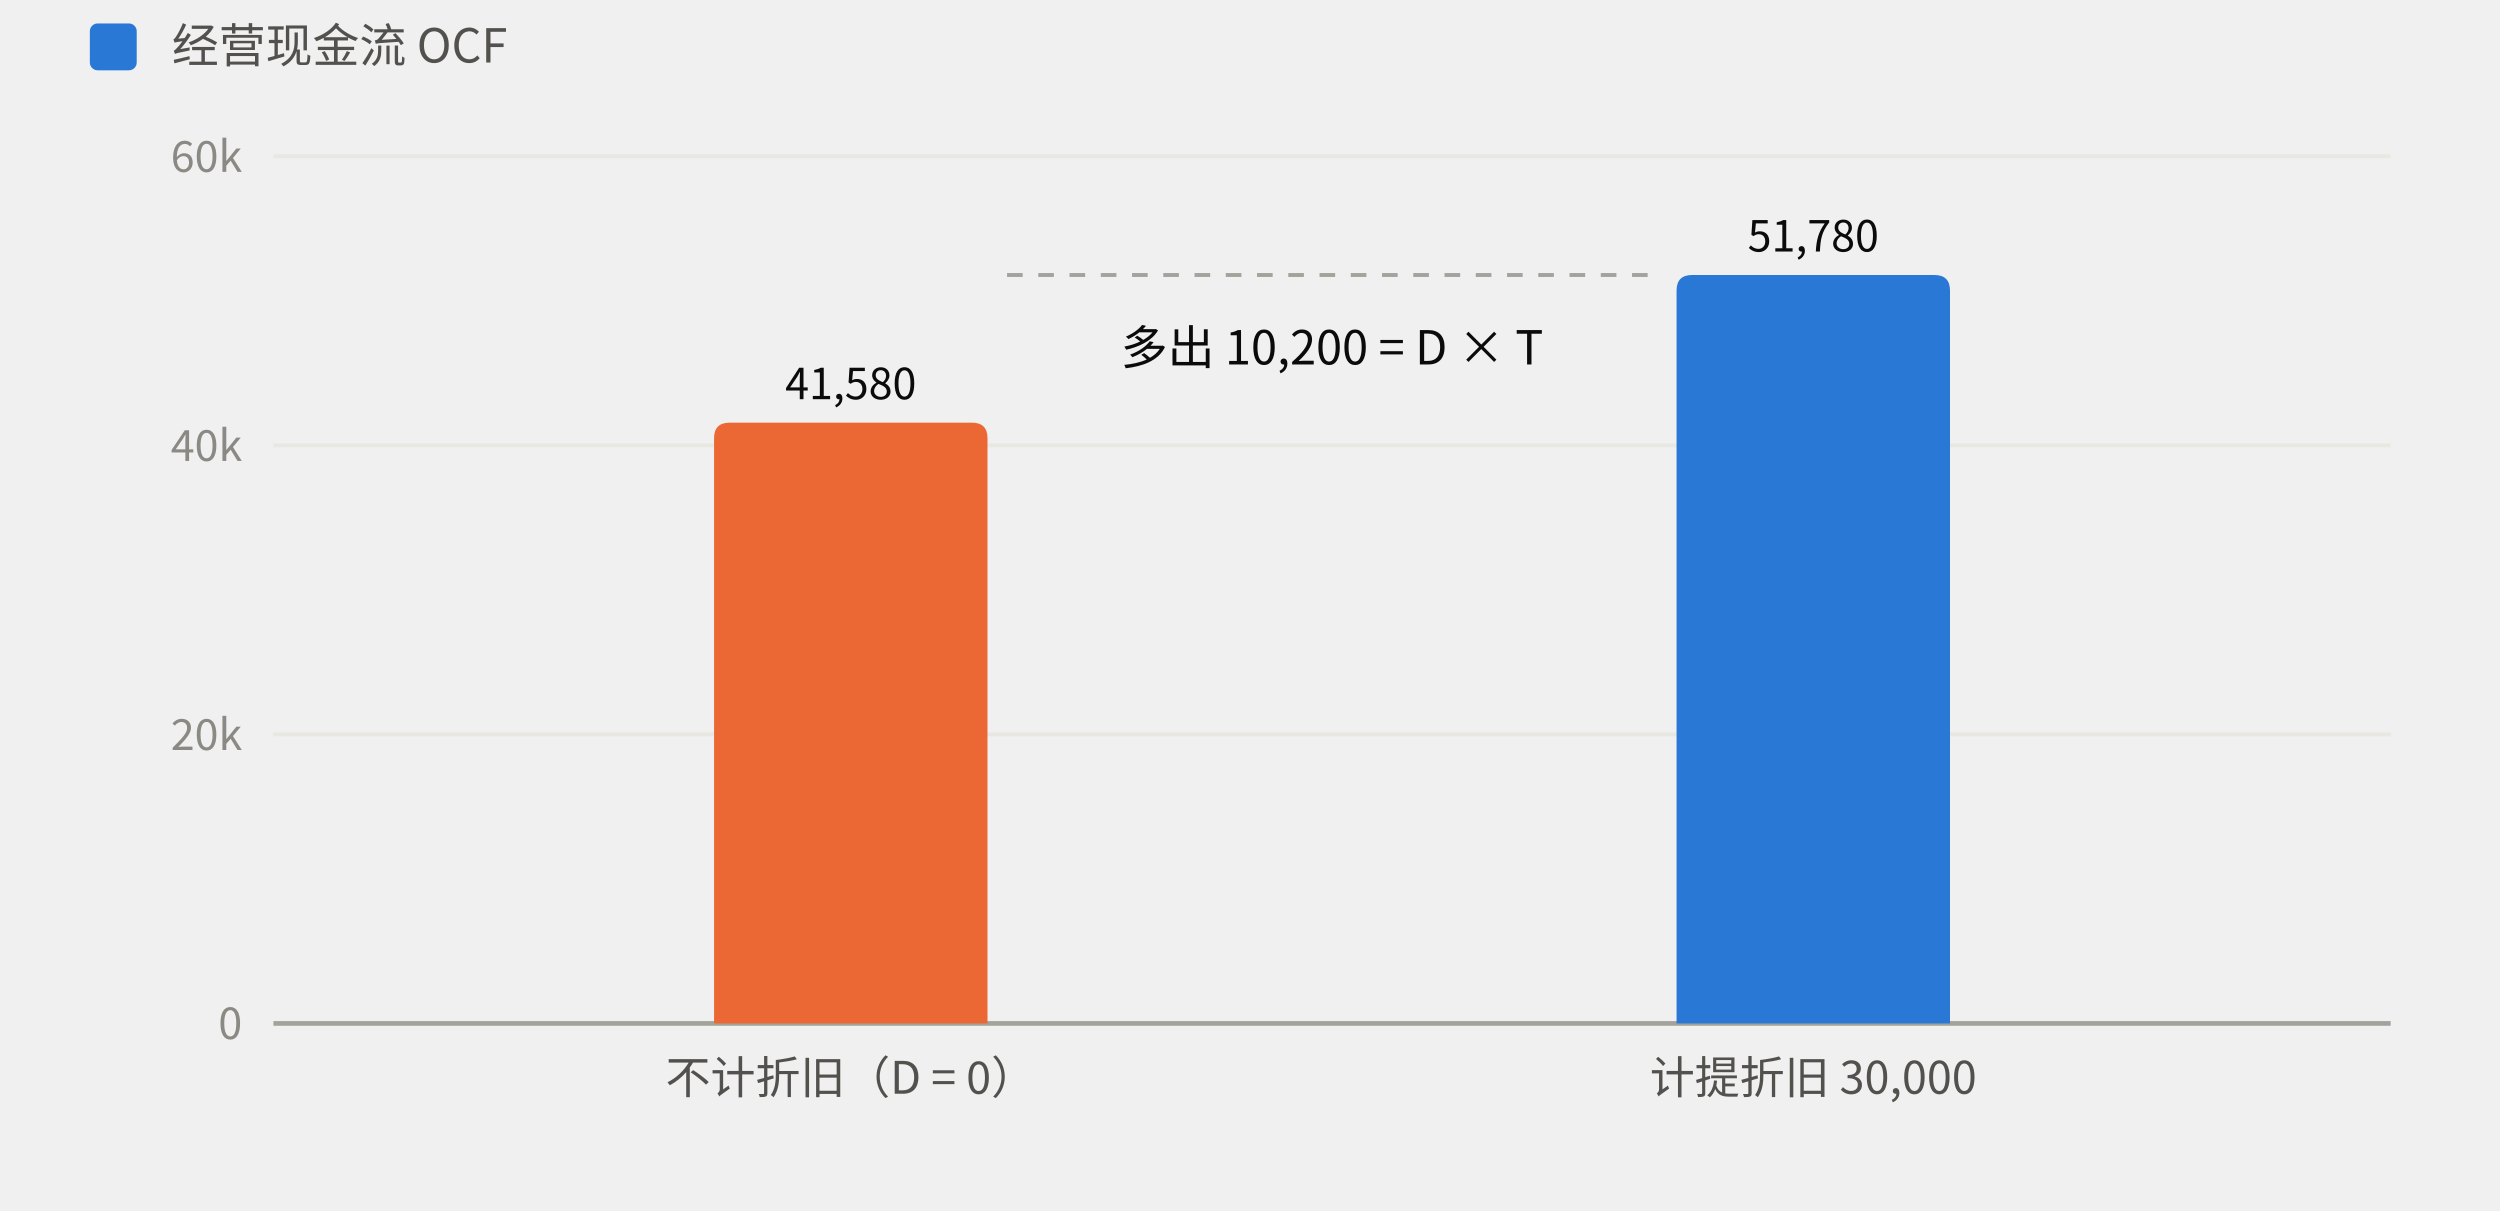
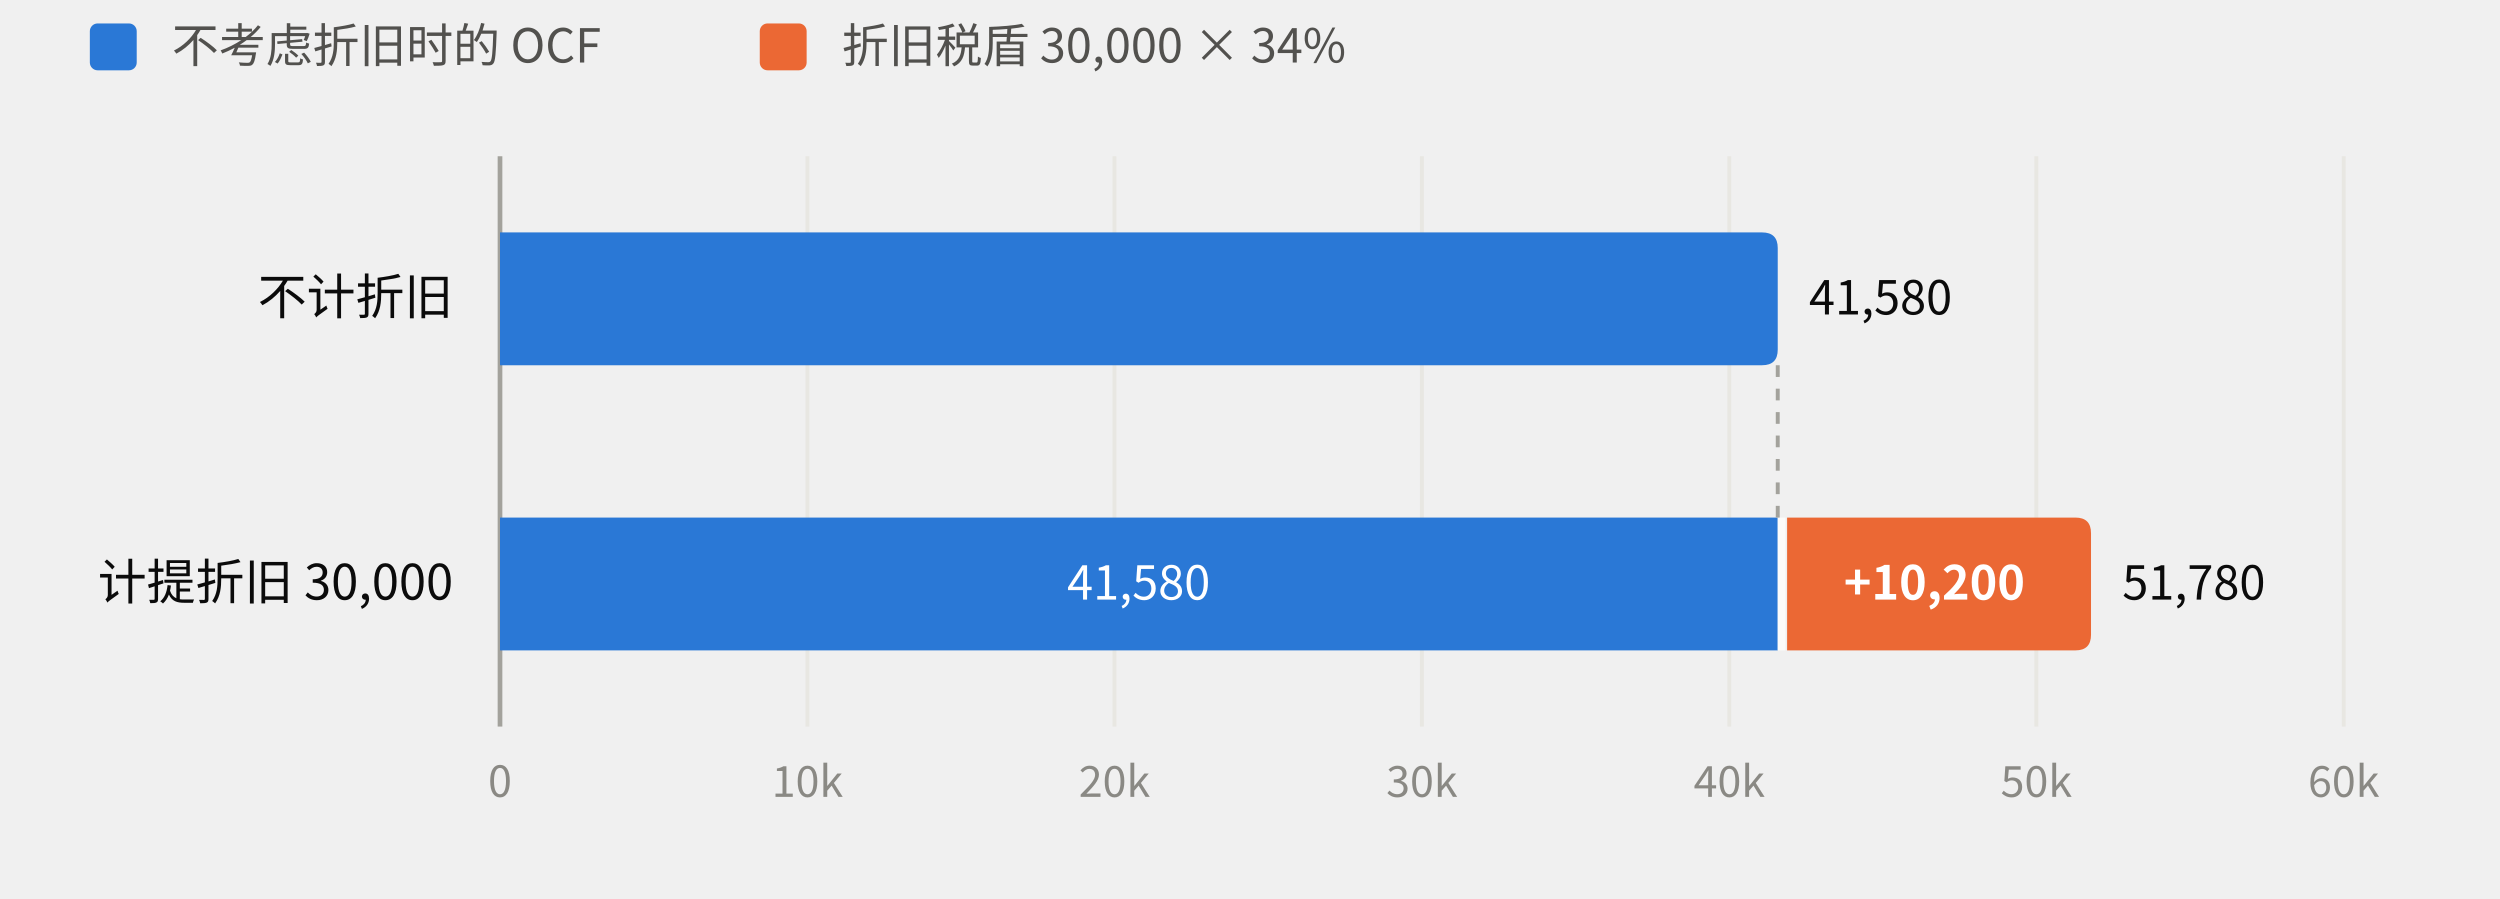
- <svg xmlns="http://www.w3.org/2000/svg" viewBox="0 0 640 310" width="640" height="310" font-family="'Microsoft YaHei','PingFang SC','Noto Sans CJK SC','Source Han Sans SC',sans-serif">
+ <svg xmlns="http://www.w3.org/2000/svg" viewBox="0 0 640 230" width="640" height="230" font-family="'Microsoft YaHei','PingFang SC','Noto Sans CJK SC','Source Han Sans SC',sans-serif">
  <rect x="23" y="6" width="12" height="12" rx="2" fill="#2a78d6" />
-   <text x="44" y="16" font-size="12" fill="#52514e">经营现金流 OCF</text>
-   <line x1="70" x2="612" y1="262.0" y2="262.0" stroke="#a3a29c" stroke-width="1.2" />
-   <text x="62.0" y="266.0" font-size="11" fill="#8a8984" text-anchor="end" font-weight="400">0</text>
-   <line x1="70" x2="612" y1="188.0" y2="188.0" stroke="#e8e7e2" stroke-width="1" />
-   <text x="62.0" y="192.0" font-size="11" fill="#8a8984" text-anchor="end" font-weight="400">20k</text>
-   <line x1="70" x2="612" y1="114.0" y2="114.0" stroke="#e8e7e2" stroke-width="1" />
-   <text x="62.0" y="118.0" font-size="11" fill="#8a8984" text-anchor="end" font-weight="400">40k</text>
-   <line x1="70" x2="612" y1="40.0" y2="40.0" stroke="#e8e7e2" stroke-width="1" />
-   <text x="62.0" y="44.0" font-size="11" fill="#8a8984" text-anchor="end" font-weight="400">60k</text>
-   <path d="M182.8,262.0 V112.2 Q182.8,108.2 186.8,108.2 H248.8 Q252.8,108.2 252.8,112.2 V262.0 Z" fill="#eb6834" />
-   <text x="217.8" y="102.2" font-size="11" fill="#0b0b0b" text-anchor="middle" font-weight="400">41,580</text>
-   <path d="M429.2,262.0 V74.4 Q429.2,70.4 433.2,70.4 H495.2 Q499.2,70.4 499.2,74.4 V262.0 Z" fill="#2a78d6" />
-   <text x="464.2" y="64.4" font-size="11" fill="#0b0b0b" text-anchor="middle" font-weight="400">51,780</text>
-   <text x="217.8" y="280.0" font-size="11.5" fill="#52514e" text-anchor="middle" font-weight="400">不计折旧（D = 0）</text>
-   <text x="464.2" y="280.0" font-size="11.5" fill="#52514e" text-anchor="middle" font-weight="400">计提折旧 30,000</text>
-   <line x1="257.8" x2="424.2" y1="70.4" y2="70.4" stroke="#a3a29c" stroke-dasharray="4 4" />
-   <text x="341.0" y="93.3" font-size="12" fill="#0b0b0b" text-anchor="middle" font-weight="400">多出 10,200 = D × T</text>
+   <text x="44" y="16" font-size="12" fill="#52514e">不考虑折旧时的 OCF</text>
+   <rect x="194.5" y="6" width="12" height="12" rx="2" fill="#eb6834" />
+   <text x="215.5" y="16" font-size="12" fill="#52514e">折旧税盾 30,000 × 34%</text>
+   <line x1="128.0" x2="128.0" y1="40" y2="186" stroke="#a3a29c" stroke-width="1.2" />
+   <text x="128.0" y="204.0" font-size="11" fill="#8a8984" text-anchor="middle" font-weight="400">0</text>
+   <line x1="206.7" x2="206.7" y1="40" y2="186" stroke="#e8e7e2" stroke-width="1" />
+   <text x="206.7" y="204.0" font-size="11" fill="#8a8984" text-anchor="middle" font-weight="400">10k</text>
+   <line x1="285.3" x2="285.3" y1="40" y2="186" stroke="#e8e7e2" stroke-width="1" />
+   <text x="285.3" y="204.0" font-size="11" fill="#8a8984" text-anchor="middle" font-weight="400">20k</text>
+   <line x1="364.0" x2="364.0" y1="40" y2="186" stroke="#e8e7e2" stroke-width="1" />
+   <text x="364.0" y="204.0" font-size="11" fill="#8a8984" text-anchor="middle" font-weight="400">30k</text>
+   <line x1="442.7" x2="442.7" y1="40" y2="186" stroke="#e8e7e2" stroke-width="1" />
+   <text x="442.7" y="204.0" font-size="11" fill="#8a8984" text-anchor="middle" font-weight="400">40k</text>
+   <line x1="521.3" x2="521.3" y1="40" y2="186" stroke="#e8e7e2" stroke-width="1" />
+   <text x="521.3" y="204.0" font-size="11" fill="#8a8984" text-anchor="middle" font-weight="400">50k</text>
+   <line x1="600.0" x2="600.0" y1="40" y2="186" stroke="#e8e7e2" stroke-width="1" />
+   <text x="600.0" y="204.0" font-size="11" fill="#8a8984" text-anchor="middle" font-weight="400">60k</text>
+   <path d="M128.0,59.5 H451.1 Q455.1,59.5 455.1,63.5 V89.5 Q455.1,93.5 451.1,93.5 H128.0 Z" fill="#2a78d6" />
+   <path d="M128.0,132.5 H455.1 Q455.1,132.5 455.1,132.5 V166.5 Q455.1,166.5 455.1,166.5 H128.0 Z" fill="#2a78d6" />
+   <rect x="455.1" y="132.5" width="2" height="34" fill="#fcfcfb" />
+   <path d="M457.5,132.5 H531.3 Q535.3,132.5 535.3,136.5 V162.5 Q535.3,166.5 531.3,166.5 H457.5 Z" fill="#eb6834" />
+   <text x="116.0" y="80.5" font-size="12.5" fill="#0b0b0b" text-anchor="end" font-weight="400">不计折旧</text>
+   <text x="116.0" y="153.5" font-size="12.5" fill="#0b0b0b" text-anchor="end" font-weight="400">计提折旧 30,000</text>
+   <text x="463.1" y="80.5" font-size="12" fill="#0b0b0b" text-anchor="start" font-weight="400">41,580</text>
+   <text x="543.3" y="153.5" font-size="12" fill="#0b0b0b" text-anchor="start" font-weight="400">51,780</text>
+   <text x="291.5" y="153.5" font-size="12" fill="#ffffff" text-anchor="middle" font-weight="400">41,580</text>
+   <text x="495.2" y="153.5" font-size="12" fill="#ffffff" text-anchor="middle" font-weight="600">+10,200</text>
+   <line x1="455.1" x2="455.1" y1="93.5" y2="132.5" stroke="#a3a29c" stroke-dasharray="3 3" />
</svg>
